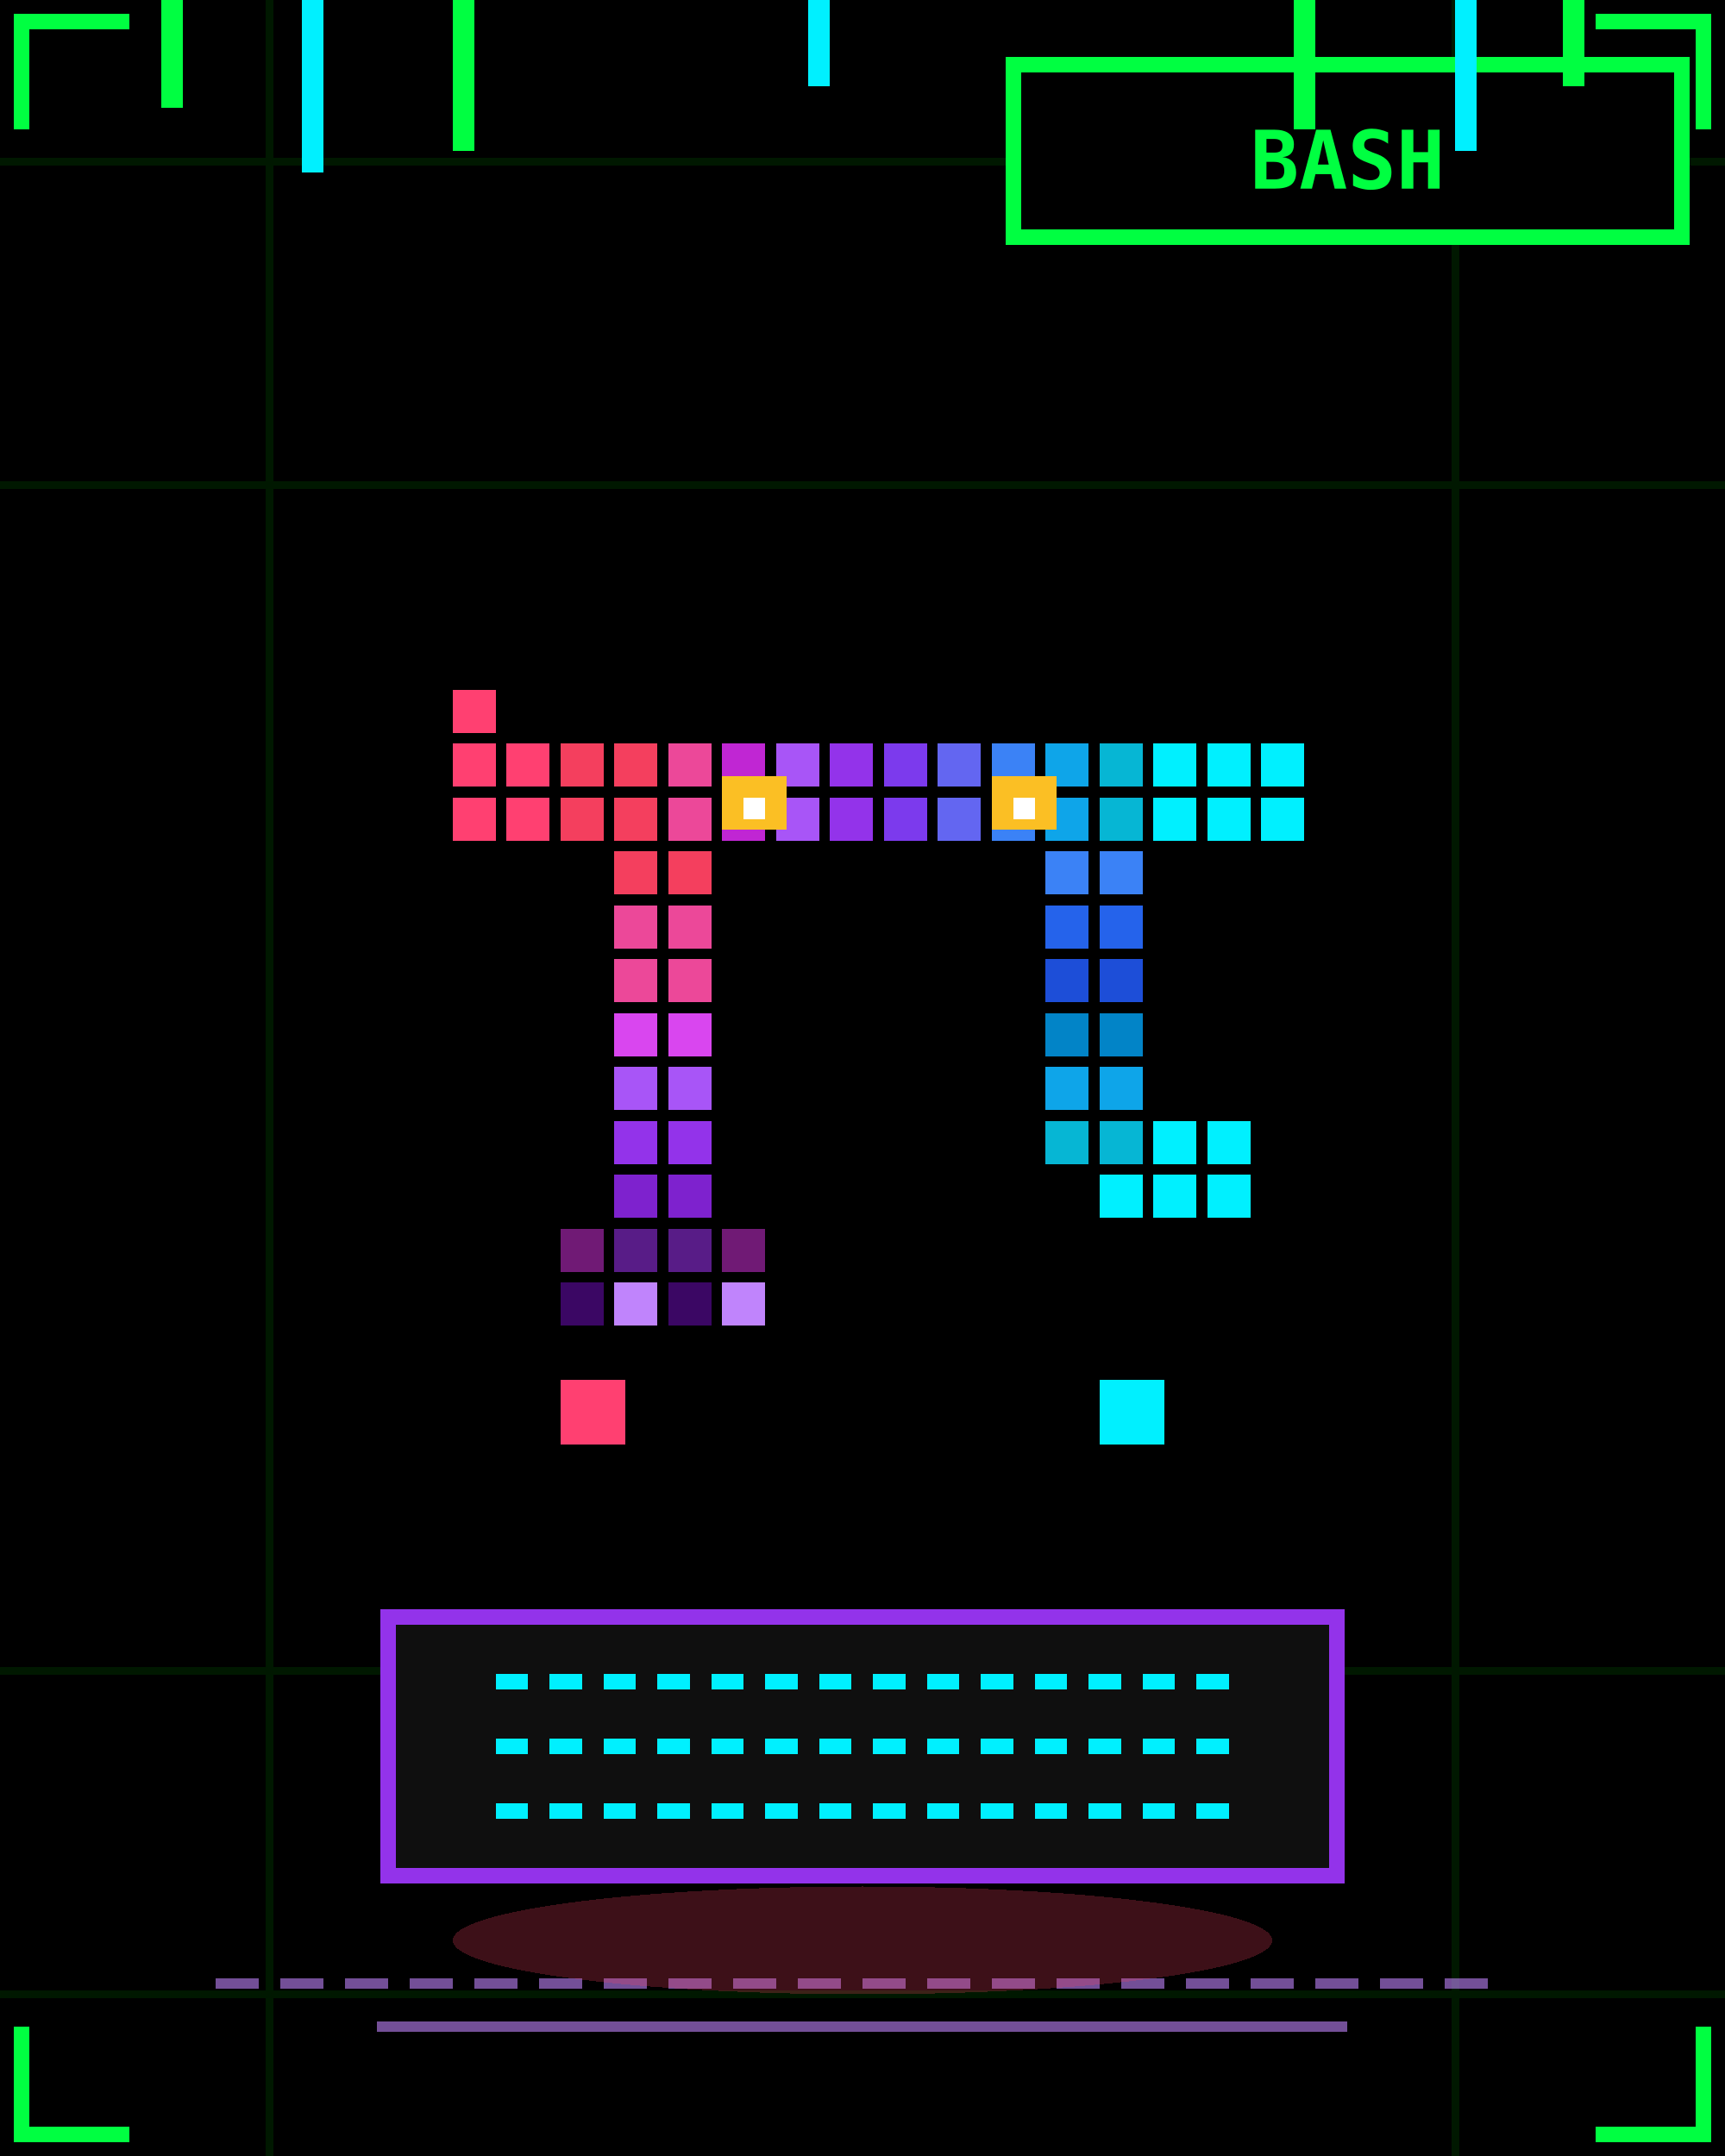
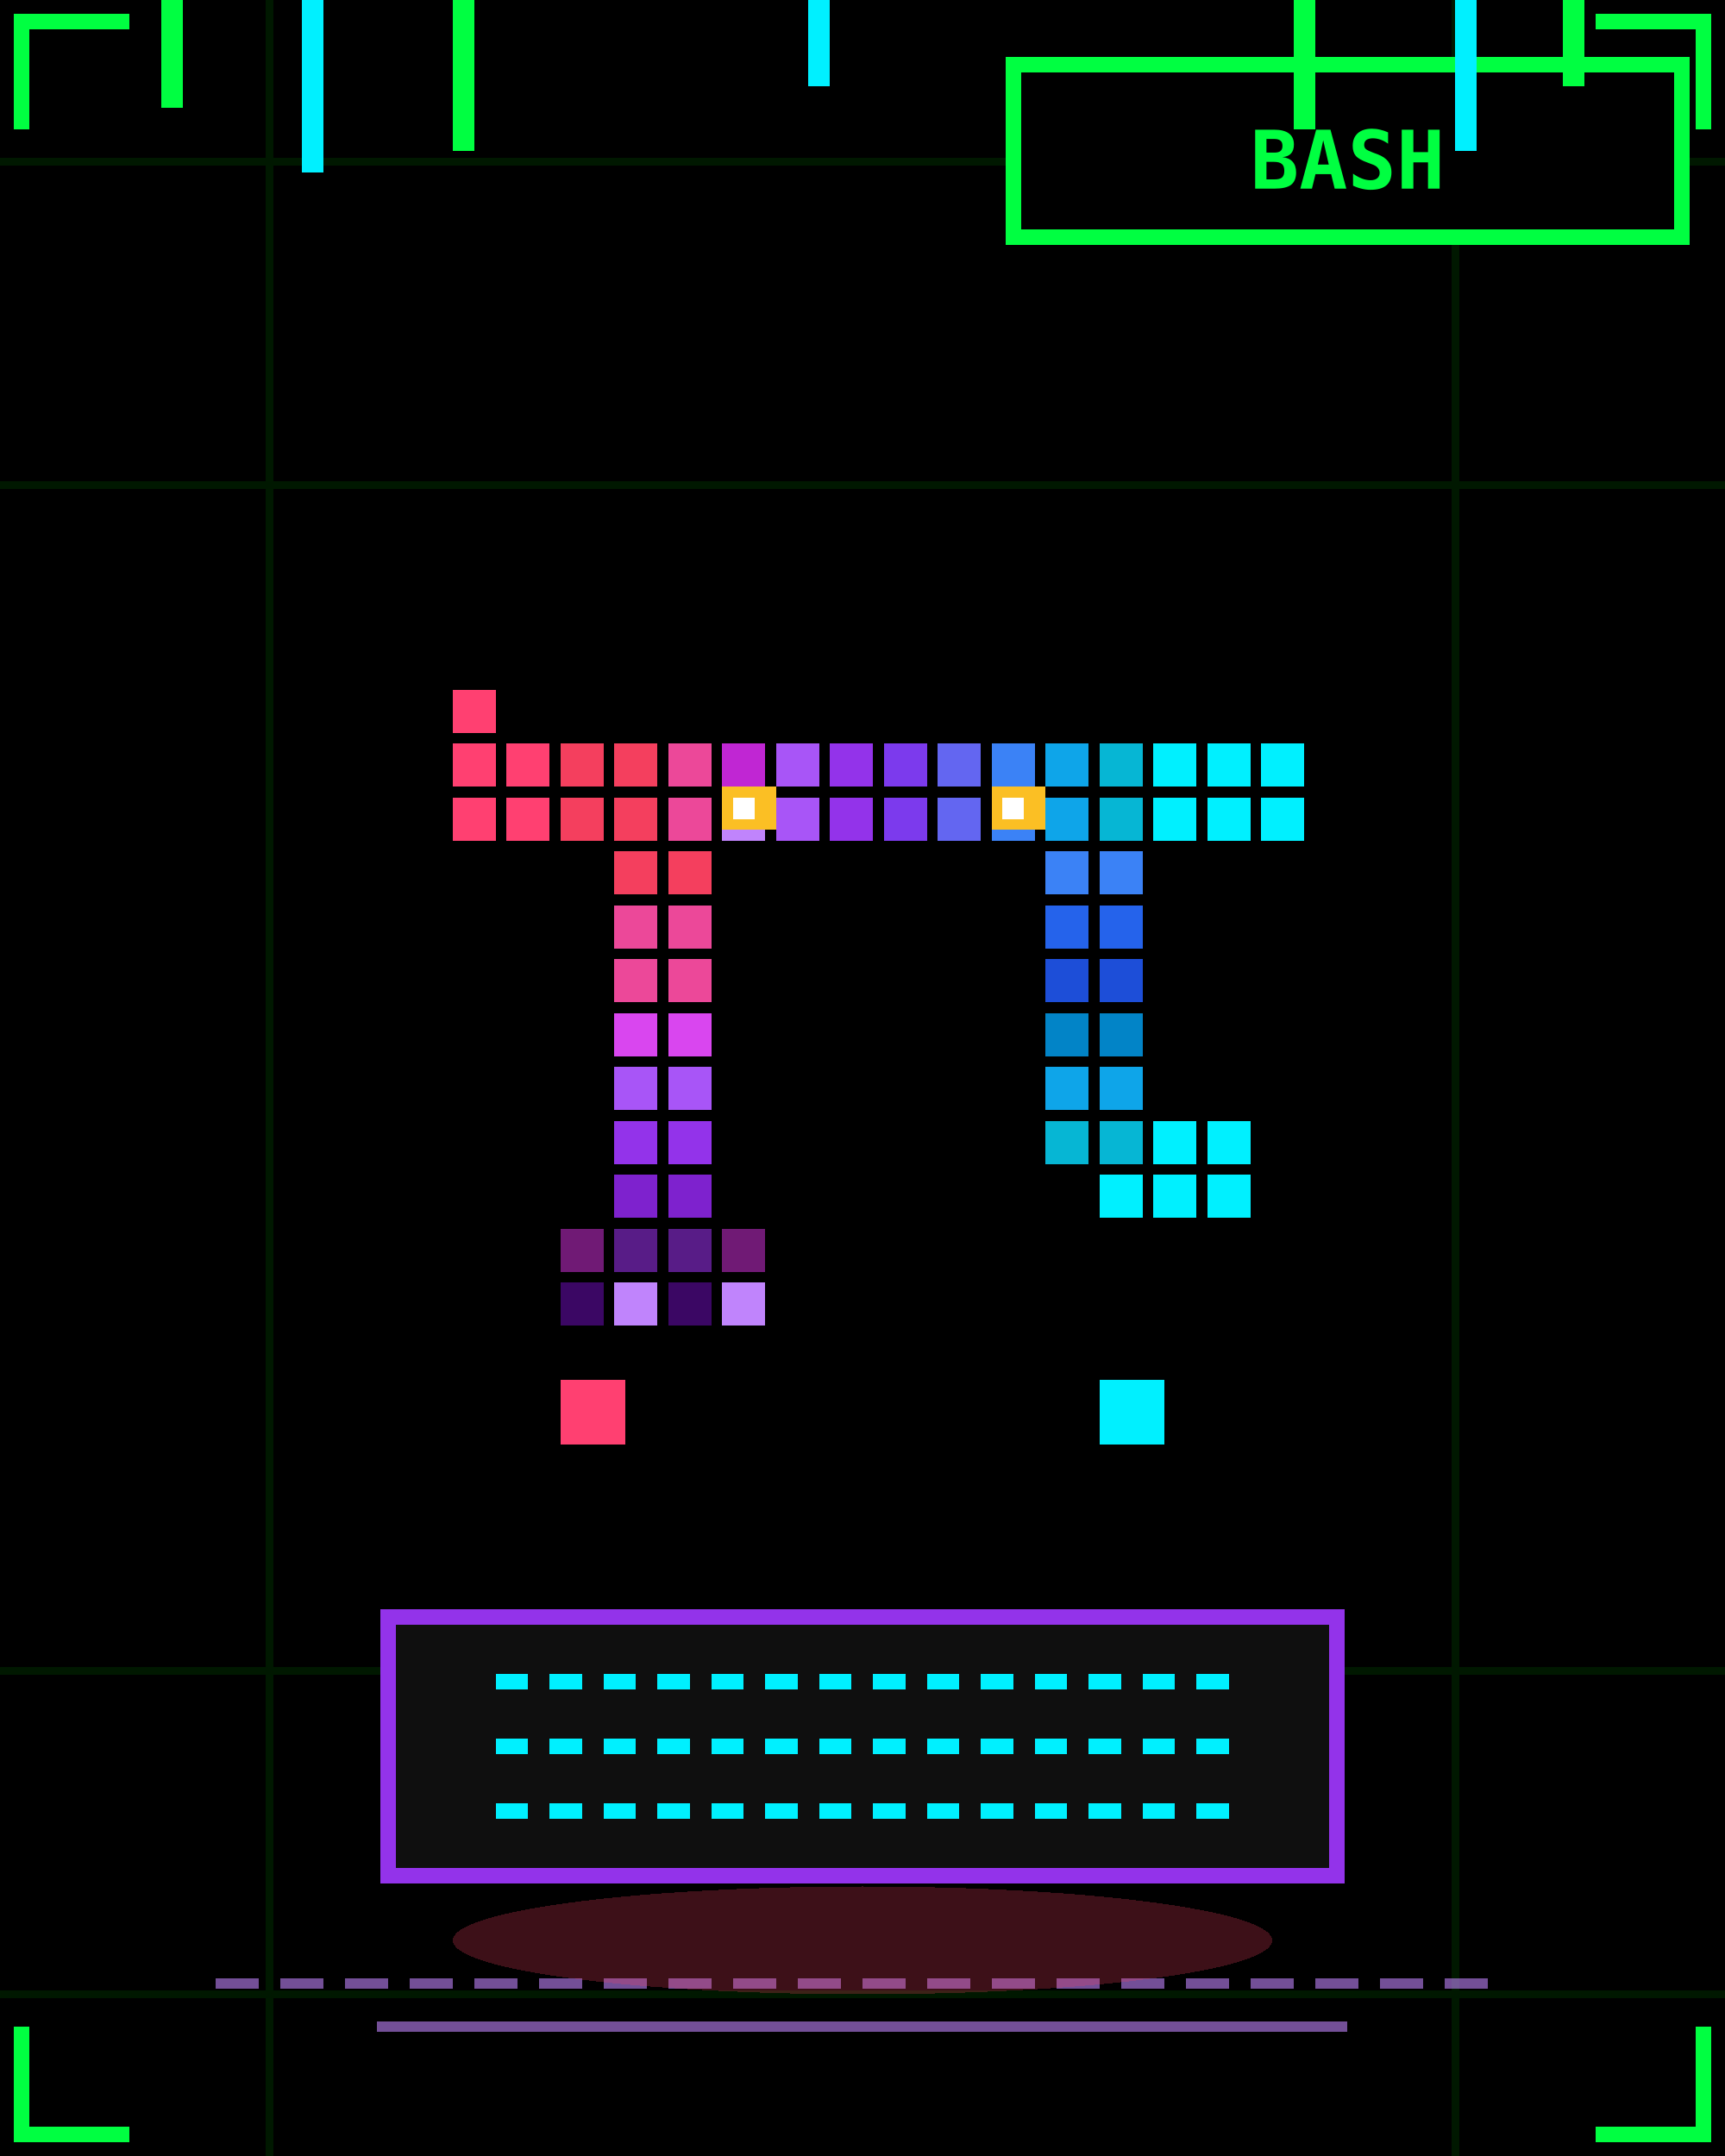
<svg xmlns="http://www.w3.org/2000/svg" viewBox="0 0 160 200" width="100%" height="100%" preserveAspectRatio="none" shape-rendering="crispEdges">
  <defs>
    <pattern id="piHalftone" x="0" y="0" width="4" height="4" patternUnits="userSpaceOnUse">
      <rect width="4" height="4" fill="#180b2c" />
      <rect x="0" y="0" width="2" height="2" fill="#c084fc" />
      <rect x="2" y="2" width="2" height="2" fill="#c084fc" />
    </pattern>
  </defs>
  <style>
    @keyframes matrixStream1 { 0% { transform: translateY(-10px); opacity: 0; } 30% { opacity: 1; } 100% { transform: translateY(205px); opacity: 0; } }
    @keyframes matrixStream2 { 0% { transform: translateY(-10px); opacity: 0; } 30% { opacity: 1; } 100% { transform: translateY(205px); opacity: 0; } }
    @keyframes typingHands { 0%, 100% { transform: translateY(0px); } 50% { transform: translateY(-3px); } }

    .stream-1 { animation: matrixStream1 2s steps(8) infinite; }
    .stream-2 { animation: matrixStream2 2.6s steps(8) infinite 0.8s; }
    .mascot-hacking { animation: typingHands 0.4s steps(2) infinite; transform-origin: 80px 100px; }
  </style>
  <rect width="160" height="200" fill="#000000" />
  <g stroke="#003b00" stroke-width="0.75" opacity="0.4">
    <line x1="0" y1="15" x2="160" y2="15" />
    <line x1="0" y1="45" x2="160" y2="45" />
    <line x1="0" y1="155" x2="160" y2="155" />
    <line x1="0" y1="185" x2="160" y2="185" />
    <line x1="25" y1="0" x2="25" y2="200" />
    <line x1="135" y1="0" x2="135" y2="200" />
  </g>
  <g stroke="#00ff41" stroke-width="1.5" fill="none">
    <path d="M2,12 L2,2 L12,2" />
    <path d="M158,12 L158,2 L148,2" />
    <path d="M2,188 L2,198 L12,198" />
    <path d="M158,188 L158,198 L148,198" />
  </g>
  <g transform="translate(94, 6)">
    <rect width="62" height="16" fill="#000000" stroke="#00ff41" stroke-width="1.5" />
    <text x="31" y="11.5" font-family="'Fira Code', monospace" font-size="7.5" font-weight="900" fill="#00ff41" text-anchor="middle">BASH</text>
  </g>
  <g class="stream-1" fill="#00ff41">
    <rect x="15" y="0" width="2" height="10" />
    <rect x="42" y="0" width="2" height="14" />
    <rect x="120" y="0" width="2" height="12" />
    <rect x="145" y="0" width="2" height="8" />
  </g>
  <g class="stream-2" fill="#00f0ff">
    <rect x="28" y="0" width="2" height="16" />
    <rect x="75" y="0" width="2" height="8" />
    <rect x="135" y="0" width="2" height="14" />
  </g>
  <g transform="translate(36, 150)">
    <rect width="88" height="24" fill="#0f0f0f" stroke="#9333ea" stroke-width="1.5" />
    <line x1="10" y1="6" x2="78" y2="6" stroke="#00f0ff" stroke-width="1.5" stroke-dasharray="3,2" />
    <line x1="10" y1="12" x2="78" y2="12" stroke="#00f0ff" stroke-width="1.5" stroke-dasharray="3,2" />
    <line x1="10" y1="18" x2="78" y2="18" stroke="#00f0ff" stroke-width="1.5" stroke-dasharray="3,2" />
  </g>
  <g opacity="0.6" stroke="#c084fc" stroke-width="1">
    <line x1="20" y1="184" x2="140" y2="184" stroke-dasharray="4,2" />
    <line x1="35" y1="188" x2="125" y2="188" />
  </g>
  <ellipse cx="80" cy="180" rx="38" ry="5" fill="#f43f5e" opacity="0.25" />
  <g class="mascot-hacking">
    <rect x="42" y="64" width="4" height="4" fill="#ff4071" />
    <rect x="42" y="69" width="4" height="4" fill="#ff4071" />
    <rect x="42" y="74" width="4" height="4" fill="#ff4071" />
    <rect x="47" y="69" width="4" height="4" fill="#ff4071" />
    <rect x="52" y="69" width="4" height="4" fill="#f43f5e" />
    <rect x="57" y="69" width="4" height="4" fill="#f43f5e" />
    <rect x="62" y="69" width="4" height="4" fill="#ec4899" />
    <rect x="67" y="69" width="4" height="4" fill="#c026d3" />
    <rect x="72" y="69" width="4" height="4" fill="#a855f7" />
    <rect x="77" y="69" width="4" height="4" fill="#9333ea" />
    <rect x="82" y="69" width="4" height="4" fill="#7c3aed" />
    <rect x="87" y="69" width="4" height="4" fill="#6366f1" />
    <rect x="92" y="69" width="4" height="4" fill="#3b82f6" />
    <rect x="97" y="69" width="4" height="4" fill="#0ea5e9" />
    <rect x="102" y="69" width="4" height="4" fill="#06b6d4" />
    <rect x="107" y="69" width="4" height="4" fill="#00f0ff" />
    <rect x="112" y="69" width="4" height="4" fill="#00f0ff" />
    <rect x="117" y="69" width="4" height="4" fill="#00f0ff" />
    <rect x="117" y="74" width="4" height="4" fill="#00f0ff" />
    <rect x="47" y="74" width="4" height="4" fill="#ff4071" />
    <rect x="52" y="74" width="4" height="4" fill="#f43f5e" />
    <rect x="57" y="74" width="4" height="4" fill="#f43f5e" />
    <rect x="62" y="74" width="4" height="4" fill="#ec4899" />
-     <rect x="67" y="74" width="4" height="4" fill="#c026d3" />
+     <rect x="67" y="74" width="4" height="4" fill="#c084fc" />
    <rect x="72" y="74" width="4" height="4" fill="#a855f7" />
    <rect x="77" y="74" width="4" height="4" fill="#9333ea" />
    <rect x="82" y="74" width="4" height="4" fill="#7c3aed" />
    <rect x="87" y="74" width="4" height="4" fill="#6366f1" />
    <rect x="92" y="74" width="4" height="4" fill="#3b82f6" />
    <rect x="97" y="74" width="4" height="4" fill="#0ea5e9" />
    <rect x="102" y="74" width="4" height="4" fill="#06b6d4" />
    <rect x="107" y="74" width="4" height="4" fill="#00f0ff" />
    <rect x="112" y="74" width="4" height="4" fill="#00f0ff" />
    <rect x="57" y="79" width="4" height="4" fill="#f43f5e" />
    <rect x="62" y="79" width="4" height="4" fill="#f43f5e" />
    <rect x="57" y="84" width="4" height="4" fill="#ec4899" />
    <rect x="62" y="84" width="4" height="4" fill="#ec4899" />
    <rect x="57" y="89" width="4" height="4" fill="#ec4899" />
    <rect x="62" y="89" width="4" height="4" fill="#ec4899" />
    <rect x="57" y="94" width="4" height="4" fill="#d946ef" />
    <rect x="62" y="94" width="4" height="4" fill="#d946ef" />
    <rect x="57" y="99" width="4" height="4" fill="#a855f7" />
    <rect x="62" y="99" width="4" height="4" fill="#a855f7" />
    <rect x="57" y="104" width="4" height="4" fill="#9333ea" />
    <rect x="62" y="104" width="4" height="4" fill="#9333ea" />
    <rect x="57" y="109" width="4" height="4" fill="#7e22ce" />
    <rect x="62" y="109" width="4" height="4" fill="#7e22ce" />
    <rect x="52" y="114" width="4" height="4" fill="#701a75" />
    <rect x="57" y="114" width="4" height="4" fill="#581c87" />
    <rect x="62" y="114" width="4" height="4" fill="#581c87" />
    <rect x="67" y="114" width="4" height="4" fill="#701a75" />
    <rect x="52" y="119" width="4" height="4" fill="#3b0764" />
    <rect x="57" y="119" width="4" height="4" fill="#c084fc" />
    <rect x="62" y="119" width="4" height="4" fill="#3b0764" />
    <rect x="67" y="119" width="4" height="4" fill="#c084fc" />
    <rect x="97" y="79" width="4" height="4" fill="#3b82f6" />
    <rect x="102" y="79" width="4" height="4" fill="#3b82f6" />
    <rect x="97" y="84" width="4" height="4" fill="#2563eb" />
    <rect x="102" y="84" width="4" height="4" fill="#2563eb" />
    <rect x="97" y="89" width="4" height="4" fill="#1d4ed8" />
    <rect x="102" y="89" width="4" height="4" fill="#1d4ed8" />
    <rect x="97" y="94" width="4" height="4" fill="#0284c7" />
    <rect x="102" y="94" width="4" height="4" fill="#0284c7" />
    <rect x="97" y="99" width="4" height="4" fill="#0ea5e9" />
    <rect x="102" y="99" width="4" height="4" fill="#0ea5e9" />
    <rect x="97" y="104" width="4" height="4" fill="#06b6d4" />
    <rect x="102" y="104" width="4" height="4" fill="#06b6d4" />
    <rect x="107" y="104" width="4" height="4" fill="#00f0ff" />
    <rect x="102" y="109" width="4" height="4" fill="#00f0ff" />
    <rect x="107" y="109" width="4" height="4" fill="#00f0ff" />
    <rect x="112" y="109" width="4" height="4" fill="#00f0ff" />
    <rect x="112" y="104" width="4" height="4" fill="#00f0ff" />
-     <rect x="67" y="72" width="6" height="5" fill="#fbbf24" />
-     <rect x="69" y="74" width="2" height="2" fill="#ffffff" />
-     <rect x="92" y="72" width="6" height="5" fill="#fbbf24" />
-     <rect x="94" y="74" width="2" height="2" fill="#ffffff" />
+     <rect x="67" y="73" width="5" height="4" fill="#fbbf24" />
+     <rect x="68" y="74" width="2" height="2" fill="#ffffff" />
+     <rect x="92" y="73" width="5" height="4" fill="#fbbf24" />
+     <rect x="93" y="74" width="2" height="2" fill="#ffffff" />
    <rect x="52" y="128" width="6" height="6" fill="#ff4071" />
    <rect x="102" y="128" width="6" height="6" fill="#00f0ff" />
  </g>
</svg>
